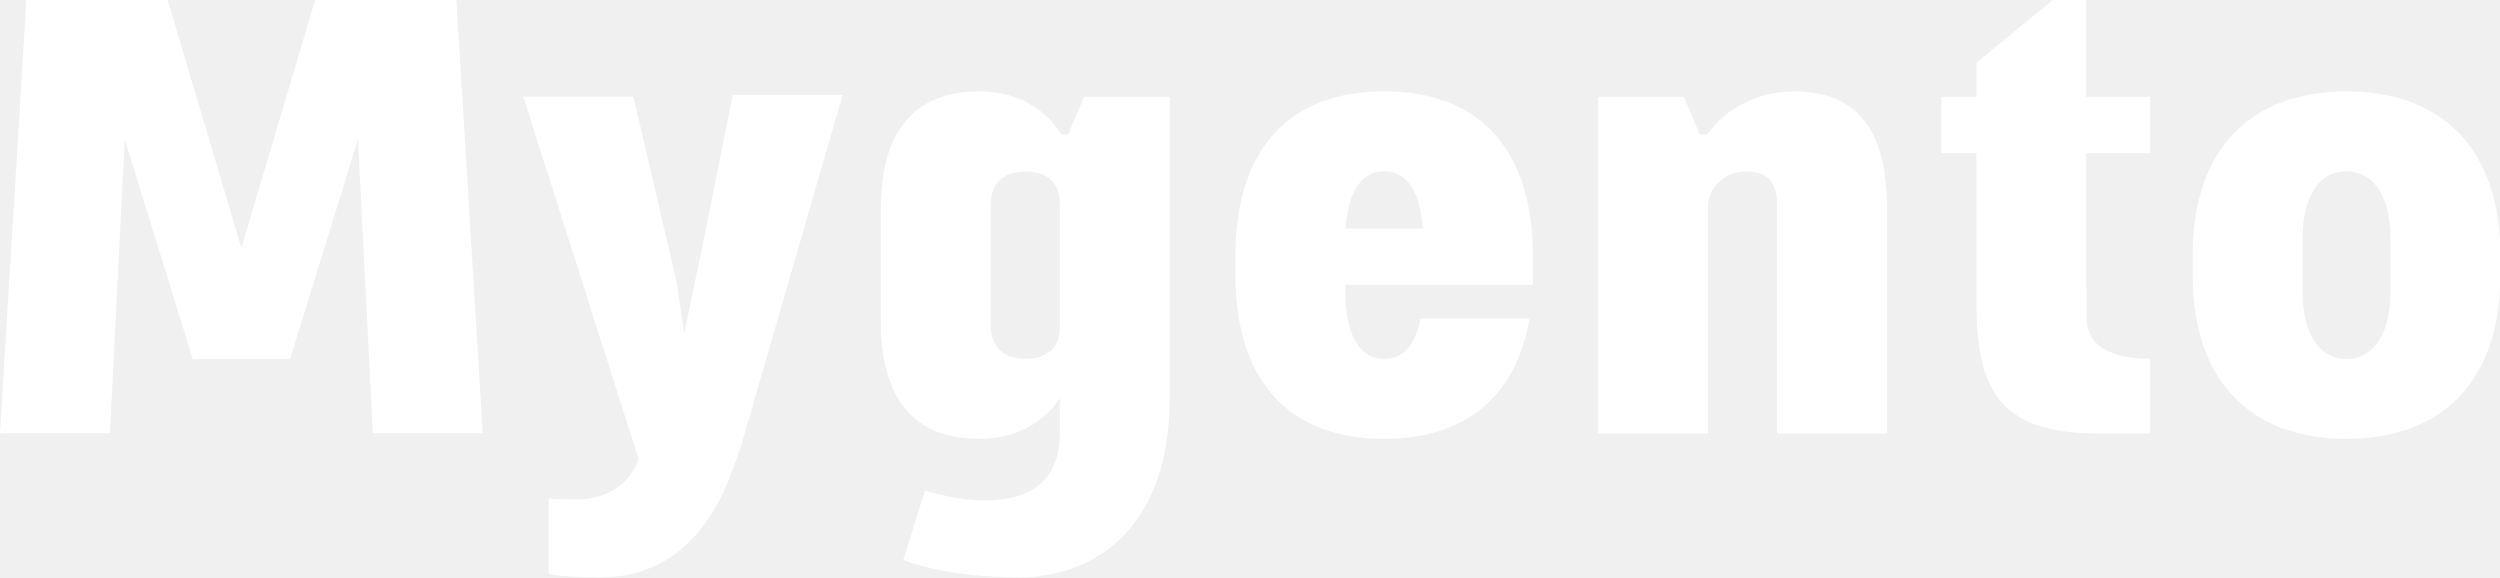
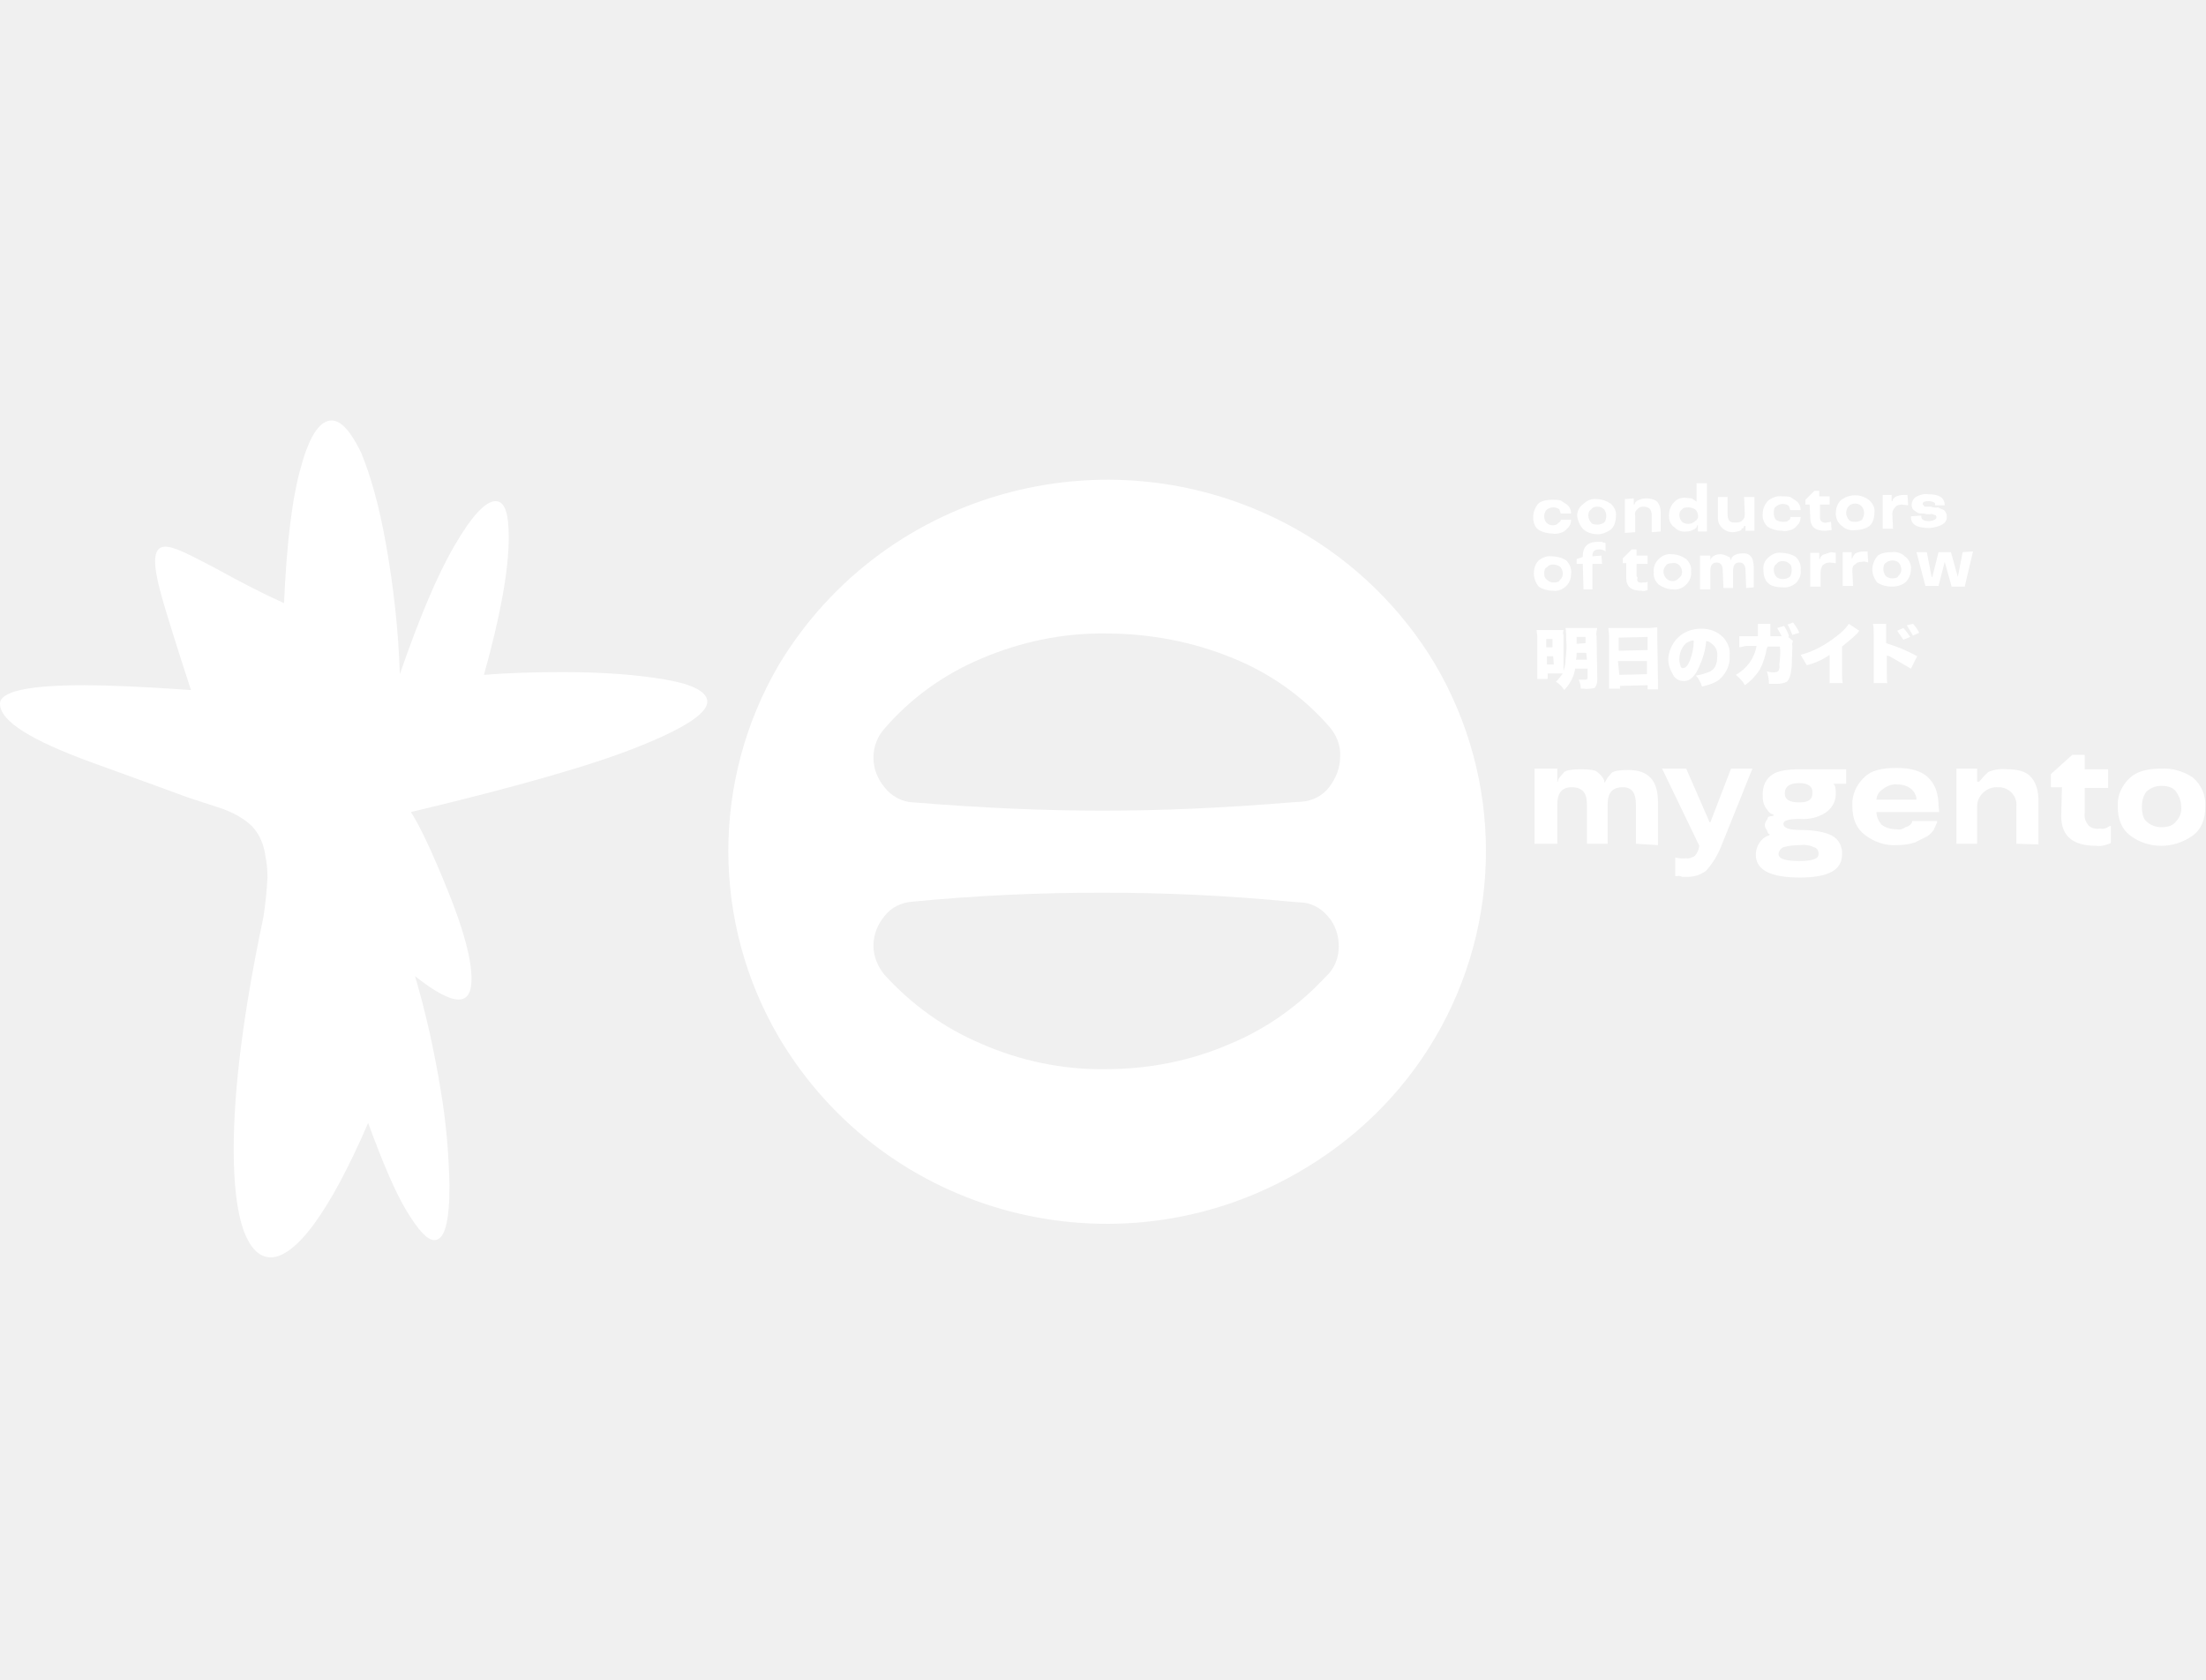
- <svg xmlns="http://www.w3.org/2000/svg" version="1.1" id="Layer_1" x="0px" y="0px" width="177.176px" height="40.916px" viewBox="0 0 177.176 40.916" enable-background="new 0 0 177.176 40.916" xml:space="preserve">
-   <g>
-     <polygon fill="#FFFFFF" points="28.452,-0.083 24.868,-0.083 22.356,-0.083 17.106,17.563 11.857,-0.083 9.345,-0.083   5.761,-0.083 1.874,-0.083 0,30.701 7.791,30.701 8.842,9.875 13.66,25.451 14.76,25.451 19.453,25.451 20.553,25.451   25.371,9.875 26.422,30.701 34.213,30.701 32.34,-0.083  " />
-     <path fill="#FFFFFF" d="M147.861,0h-2.373l-5.418,4.436v2.422h-2.494v3.986h2.494v8.267v2.319c0,6.277,1.729,9.287,8.562,9.287   h3.754v-5.295c-2.574,0-4.508-0.775-4.508-2.918V20.66l-0.018-0.004v-9.812h4.525V6.858h-4.525V0z" />
-     <path fill="#FFFFFF" d="M127.207,6.481c-3.709,0-5.629,2.212-6.225,3.053h-0.521l-1.121-2.674h-6.074v23.857h7.787V14.385   c0.197-1.298,1.307-2.232,2.713-2.232c1.389,0,2.182,0.638,2.182,2.357v16.207h7.791V16.445c0,0,0-0.818,0-1.639   C133.738,10.66,132.605,6.481,127.207,6.481z" />
-     <path fill="#FFFFFF" d="M75.701,9.534h-0.484c-0.494-0.84-2.146-3.053-5.855-3.053c-5.569,0-6.937,4.179-6.937,8.325   c0,0.821,0,1.639,0,1.639v4.69c0,0,0,0.818,0,1.639c0,4.146,1.368,8.324,6.937,8.324c3.476,0,5.145-1.941,5.748-2.877v2.488   c0,5.303-5.215,5.342-9.559,4.059l-1.533,4.912c0.773,0.297,3.395,1.236,8.271,1.236c4.486,0,10.608-2.713,10.608-12.736V6.859   h-6.074L75.701,9.534z M72.722,25.426c-1.389,0-2.507-0.637-2.507-2.357V14.51c0-1.719,1.118-2.357,2.507-2.357   c1.405,0,2.388,0.717,2.388,2.232v8.808C75.109,24.709,74.127,25.426,72.722,25.426z" />
-     <path fill="#FFFFFF" d="M49.807,17.321l-1.314,6.284l-0.529-3.584l-3.075-13.17h-7.803l8.173,25.688   c-0.656,1.707-2.068,2.857-4.463,2.857c-1.093,0-1.921-0.076-1.921-0.076v5.303c0,0,0.456,0.293,3.667,0.293   c7.539,0,9.316-7.637,9.957-9.246l7.218-24.939h-7.791L49.807,17.321z" />
-     <path fill="#FFFFFF" d="M166.297,6.475c-6.551,0-10.902,3.855-10.902,11.617v1.393c0,7.762,4.352,11.616,10.902,11.616   s10.904-3.854,10.904-11.616v-1.393C177.201,10.33,172.848,6.475,166.297,6.475z M166.297,25.436c-2.016,0-3.113-1.928-3.113-4.756   v-3.784c0-2.827,1.098-4.755,3.113-4.755s3.113,1.928,3.113,4.755v3.784C169.41,23.508,168.312,25.436,166.297,25.436z" />
-     <path fill="#FFFFFF" d="M98.096,6.475c-6.909,0-10.541,4.305-10.541,11.617v1.393c0,7.311,3.632,11.616,10.541,11.616   c5.869,0,9.373-3.107,10.295-8.523h-7.709c-0.312,1.646-1.102,2.859-2.586,2.859c-2.016,0-2.75-2.234-2.75-4.756v-0.496h13.291   v-2.092C108.637,10.78,105.006,6.475,98.096,6.475z M98.096,12.141c1.828,0,2.6,1.836,2.73,4.057h-5.459   C95.496,13.977,96.27,12.141,98.096,12.141z" />
+ <svg xmlns="http://www.w3.org/2000/svg" version="1.1" id="Livello_1" x="0px" y="0px" viewBox="0 0 320 243.6" style="enable-background:new 0 0 320 243.6;" xml:space="preserve">
+   <g fill="#fff">
+     <path class="st0" d="M27.3,115.7c-0.5-0.2-5.2-1.9-14-5.1S0,104.6,0,102.1c0-1.8,4.1-2.7,12.2-2.7c3.2,0,8.4,0.2,15.5,0.7   c-1.9-5.8-3.2-10-4-12.7s-1.2-4.7-1.2-6c0-1.4,0.5-2.1,1.5-2.1c0.8,0,2.1,0.5,3.9,1.4s2.9,1.5,3.3,1.7c3.8,2.1,7.1,3.8,10,5.1   c0.4-8.9,1.2-15.5,2.5-19.9c1.2-4.4,2.7-6.6,4.4-6.6c1.4,0,2.8,1.6,4.3,4.7C53.8,69.1,55,73.4,56,79c1.1,6.2,1.8,12.5,2,18.8   c2.8-8.1,5.4-14.3,7.9-18.6c2.5-4.3,4.5-6.5,6-6.5c1.3,0,1.9,1.7,1.9,5.2c0,4.8-1.2,11.4-3.6,20c3.7-0.3,7.5-0.4,11.5-0.4   c6,0,10.9,0.4,14.9,1.1s6,1.8,6,3.2c0,1.7-3.4,3.9-10.2,6.6s-17.7,5.8-32.8,9.4c1.3,2,3.1,5.8,5.4,11.5c2.3,5.7,3.4,9.9,3.4,12.7   c0,2-0.6,3-1.9,3s-3.4-1.1-6.3-3.4c1.6,5.4,2.8,10.9,3.7,16.4c0.8,4.6,1.2,9.3,1.3,14c0,5.3-0.7,7.9-2.2,7.9c-1,0-2.3-1.4-4-4.2   s-3.5-7.1-5.6-12.8c-2.8,6.5-5.4,11.3-7.8,14.6s-4.6,4.9-6.3,4.9s-3-1.3-4-4c-0.9-2.6-1.4-6.5-1.4-11.6c0-8.8,1.4-20,4.3-33.7   c0.3-1.9,0.5-3.9,0.6-5.8c0-1.1-0.1-2.1-0.3-3.1c-0.2-1.6-0.8-3.1-1.9-4.3c-1.1-1.1-2.8-2.1-5-2.8L27.3,115.7z" />
+     <path class="st0" d="M188.1,76.8c8.3,4.7,15.2,11.4,20.1,19.6c9.8,16.7,9.8,37.4,0,54.1c-4.8,8.2-11.8,15-20.1,19.7   c-26.2,15-59.7,6.3-75.1-19.7c-9.8-16.7-9.8-37.4,0-54.1C128.5,70.7,161.8,62,188.1,76.8z M192.8,114.2c1-1.3,1.6-2.8,1.6-4.5   c0.1-1.5-0.5-3-1.5-4.2c-3.8-4.4-8.6-7.8-14-10c-5.8-2.4-12.1-3.6-18.4-3.6c-6.3-0.1-12.5,1.2-18.3,3.7   c-5.4,2.3-10.1,5.7-13.9,10.1c-1,1.1-1.6,2.6-1.6,4.2s0.6,3.1,1.6,4.3c1,1.3,2.5,2.1,4.1,2.2h0.1c9.8,0.8,18.9,1.2,27.5,1.2   c8.5,0,17.6-0.4,27.3-1.2l1.5-0.1C190.3,116.2,191.8,115.5,192.8,114.2L192.8,114.2z M194.2,137.3c0-1.6-0.5-3.2-1.6-4.4   c-1-1.2-2.5-2-4.1-2l-1.3-0.1c-9.2-0.9-18.3-1.3-27.3-1.3c-9.2,0-18.3,0.4-27.5,1.3c-1.6,0.1-3.1,0.8-4.1,2.1   c-1,1.2-1.6,2.7-1.6,4.3c0,1.5,0.6,3,1.6,4.2c3.9,4.3,8.6,7.7,14,10c5.7,2.5,11.9,3.8,18.1,3.7c6.2,0,12.4-1.2,18.1-3.7   c5.3-2.2,10-5.6,13.9-9.8C193.6,140.5,194.2,138.9,194.2,137.3L194.2,137.3z" />
+     <path class="st0" d="M222.4,75c0-0.7,0.3-1.4,0.7-1.9c0.4-0.4,1.1-0.6,2.1-0.6c0.4,0,0.8,0,1.2,0.1c0.3,0.2,0.6,0.4,0.9,0.6   c0.4,0.3,0.6,0.8,0.6,1.3h-1.5l-0.1-0.3l-0.1-0.3c-0.2-0.2-0.6-0.3-0.9-0.3c-0.4,0-0.8,0.2-1,0.4c-0.4,0.5-0.4,1.3,0,1.8   c0.3,0.3,0.6,0.4,1,0.4c0.3,0,0.6-0.1,0.7-0.3c0.3-0.2,0.4-0.3,0.4-0.4v-0.1h1.5c0,0.5-0.2,1-0.6,1.3c-0.2,0.3-0.6,0.5-0.9,0.6   c-0.4,0.1-0.8,0.2-1.2,0.1c-0.7,0-1.5-0.2-2.1-0.6C222.6,76.4,222.4,75.7,222.4,75L222.4,75z M222.5,83.2c0-0.7,0.2-1.4,0.7-1.9   c0.5-0.4,1.2-0.7,1.9-0.6c0.7,0,1.5,0.2,2.1,0.6c0.5,0.5,0.8,1.2,0.7,1.9c0,0.7-0.2,1.3-0.7,1.8s-1.2,0.8-1.9,0.7   c-0.7,0-1.5-0.2-2.1-0.6C222.8,84.6,222.5,83.9,222.5,83.2z M237.3,122.4v-5.7c0-1.7-0.6-2.5-1.9-2.5c-1.5,0-2.2,0.8-2.2,2.5v5.7   h-3v-5.7c0-1.7-0.7-2.5-2.2-2.5c-1.4,0-2.1,0.8-2.1,2.5v5.7h-3.3v-10.9h3.3v1.9h0.1c0-0.3,0.1-0.5,0.3-0.7l0.6-0.7   c0.4-0.3,1.2-0.4,2.4-0.4c1.3,0,2.1,0.1,2.4,0.4c0.4,0.3,0.8,0.7,1,1.2v0.3h0.1l0.4-0.7l0.6-0.7c0.4-0.3,1.2-0.4,2.4-0.4   c2.9,0,4.3,1.5,4.3,4.6v6.3L237.3,122.4z M224.5,97.8v0.7H223v-6.1l-0.1-1h3.9c-0.1,0.4-0.1,0.6,0,0.7v5.2c0.2-0.5,0.3-1.1,0.3-1.6   c0.1-0.9,0.2-1.9,0.1-2.8c0-0.6,0-1.2-0.1-1.8h4.6c-0.1,0.4-0.2,0.8-0.1,1.2l0.1,6.3c0,0.4-0.1,0.9-0.4,1.2   c-0.5,0.1-1.1,0.2-1.6,0.1h-0.4c0-0.5-0.1-0.9-0.3-1.3h0.9c0.3,0,0.4-0.1,0.4-0.3V97h-1.8c-0.2,1.2-0.8,2.3-1.6,3.1   c-0.3-0.5-0.7-0.9-1.2-1.2c0.4-0.4,0.7-0.8,1-1.2h-2.2L224.5,97.8z M226.7,83.2c0-0.4-0.2-0.8-0.4-1c-0.3-0.2-0.7-0.3-1-0.3   c-0.4,0-0.7,0.1-0.9,0.4c-0.3,0.1-0.4,0.4-0.4,0.9c0,0.4,0.1,0.7,0.4,0.9c0.3,0.3,0.6,0.4,1,0.4c0.5,0,0.8-0.1,0.9-0.4   C226.6,83.9,226.7,83.5,226.7,83.2z M225.2,93.9v-1.2h-0.9v1.2H225.2z M225.4,96.4l-0.1-1.2h-0.9v1.2H225.4z M228.7,94.7   c0,0.4,0,0.7-0.1,1h1.6l-0.1-1H228.7z M232.4,81.8H231v3.7h-1.3l-0.1-3.7h-0.9v-0.7l0.9-0.3v-0.1c0-1.4,0.7-2.1,2.2-2.1h0.6   c0.1,0.1,0.3,0.2,0.4,0.1l0.1,0.1V80c-0.2-0.2-0.6-0.3-0.9-0.3c-0.7,0-1,0.3-1,0.9v0.1l1.3-0.1L232.4,81.8z M228.7,92.4v1l1.3-0.1   v-0.9H228.7z M228.8,75c-0.1-0.8,0.3-1.5,0.9-1.9c0.5-0.5,1.2-0.8,1.9-0.7c0.8,0,1.5,0.3,2.1,0.7c0.5,0.5,0.8,1.1,0.7,1.8   c0,0.7-0.2,1.4-0.7,1.9c-0.6,0.4-1.2,0.7-1.9,0.7c-0.8,0-1.5-0.2-2.1-0.7C229.2,76.3,228.9,75.6,228.8,75z M233,74.8   c0-0.3-0.1-0.6-0.3-0.9c-0.3-0.3-0.6-0.4-1-0.4s-0.7,0.1-0.9,0.4c-0.3,0.2-0.4,0.5-0.4,0.9s0.2,0.8,0.4,1c0.1,0.2,0.4,0.3,0.9,0.3   c0.4,0,0.7-0.1,1-0.3C232.9,75.6,233,75.2,233,74.8z M239.4,91.1l1-0.1v1.2l0.1,6.3v1.5H239v-0.6l-4,0.1v0.4h-1.6v-7.8l-0.1-1   H239.4z M239,92.4l-4.2,0.1v1.9l4.2-0.1V92.4z M234.9,97.9l4-0.1v-1.9h-4.2L234.9,97.9z M236.1,81.7h-0.7V81l1.3-1.3h0.7v0.9h1.6   v1.2h-1.6v1.8c0.1,0.1,0.2,0.2,0.1,0.4c0,0.1,0,0.3,0.1,0.4c0.2,0.1,0.5,0.2,0.7,0.1c0.4,0,0.6,0,0.6-0.1h0.1v1.2   c-0.3,0.1-0.6,0.2-0.9,0.1c-1.5,0-2.2-0.6-2.2-1.9v-2.1H236.1z M239.6,77.2v-2.4c0-0.9-0.4-1.3-1.2-1.3c-0.4,0-0.7,0.1-0.9,0.4   c-0.3,0.2-0.4,0.6-0.3,0.9v2.4l-1.5,0.1v-4.9l1.3-0.1v0.9h0.1l0.1-0.3c0.2-0.2,0.3-0.3,0.4-0.3c0.3-0.2,0.8-0.3,1.2-0.3   c0.5,0,1.1,0.1,1.5,0.4c0.4,0.4,0.6,1,0.6,1.6v2.8L239.6,77.2z M239.9,83c-0.1-0.7,0.2-1.4,0.7-1.9s1.2-0.8,1.9-0.7   c0.8,0,1.5,0.3,2.1,0.7c0.5,0.5,0.8,1.1,0.7,1.8c0.1,0.7-0.2,1.4-0.7,1.9s-1.2,0.8-1.9,0.7c-0.8,0-1.5-0.3-2.1-0.7   C240.1,84.3,239.8,83.7,239.9,83z M244,82.9c0-0.3-0.2-0.7-0.4-0.9c-0.3-0.3-0.7-0.4-1-0.3c-0.5,0-0.8,0.1-0.9,0.3   c-0.3,0.3-0.4,0.6-0.4,1c0,0.3,0.2,0.7,0.4,0.9c0.3,0.3,0.6,0.4,1,0.4c0.2,0,0.3-0.1,0.4-0.1c0.2-0.1,0.3-0.2,0.4-0.3   C243.9,83.6,244,83.3,244,82.9z M244.6,111.5l3.4,7.8h0.1l3-7.8h3.1l-4.5,11.2c-0.5,1.3-1.3,2.6-2.2,3.6c-0.8,0.6-1.7,0.9-2.7,0.9   H244c-0.2-0.1-0.5-0.2-0.7-0.1H243v-2.7c0.5,0.1,1.1,0.2,1.6,0.1c0.4,0.1,0.8-0.1,1.2-0.3c0.4-0.4,0.6-0.9,0.7-1.5l-5.4-11.2H244.6   z M246.4,96.9c-0.6,1.3-1.3,1.9-2.1,1.9c-0.7,0-1.3-0.3-1.6-0.9c-0.4-0.7-0.7-1.4-0.7-2.2c0-1.1,0.5-2.2,1.2-3   c0.9-1,2.2-1.5,3.6-1.5c1.2,0,2.3,0.4,3.1,1.2c0.7,0.7,1.1,1.7,1,2.7c0.1,1.2-0.4,2.4-1.3,3.3c-0.5,0.5-1.4,0.9-2.7,1.2   c-0.2-0.6-0.5-1.2-0.9-1.6c0.7-0.1,1.4-0.3,2.1-0.6c0.7-0.4,1-1.1,1-2.2c0.1-0.8-0.3-1.5-0.9-1.9c-0.2-0.2-0.5-0.3-0.7-0.3   C247.4,94.3,247,95.6,246.4,96.9L246.4,96.9z M242.1,74.8c0-0.7,0.2-1.4,0.7-1.9c0.4-0.5,1-0.7,1.6-0.7l1,0.1l0.6,0.4l0.1,0.1v-2.7   h1.5v7h-1.3v-0.9h-0.1l-0.1,0.3c-0.2,0.2-0.3,0.3-0.4,0.3c-0.3,0.2-0.7,0.3-1,0.3c-0.7,0.1-1.3-0.1-1.8-0.6   C242.3,76.1,242.1,75.5,242.1,74.8L242.1,74.8z M243.6,74.7c0,0.4,0.2,0.8,0.4,1s0.6,0.3,0.9,0.3c0.4,0,0.8-0.2,1-0.4   c0.3-0.2,0.5-0.5,0.4-0.9c0-0.2-0.1-0.3-0.1-0.4c-0.1-0.2-0.2-0.3-0.3-0.4c-0.3-0.2-0.7-0.3-1-0.3c-0.5,0-0.8,0.1-0.9,0.3   C243.8,74,243.6,74.3,243.6,74.7L243.6,74.7z M244.6,93.3c-0.7,0.6-1,1.5-1,2.4c0,0.3,0.1,0.7,0.2,1c0.1,0.2,0.3,0.3,0.4,0.2   c0.3,0,0.6-0.3,0.9-1c0.4-1,0.6-2,0.6-3C245.3,92.9,244.9,93.1,244.6,93.3L244.6,93.3z M253.3,85.3l-0.1-2.5c0-0.8-0.3-1.2-0.9-1.2   s-0.9,0.4-0.9,1.2v2.5H250l-0.1-2.5c0-0.8-0.3-1.2-0.9-1.2s-0.9,0.4-0.9,1.2v2.7h-1.5v-4.9h1.5v0.7l0.1-0.3l0.3-0.3   c0.6-0.4,1.4-0.4,2.1,0c0.3,0.1,0.4,0.2,0.4,0.4v0.1h0.1l0.1-0.3l0.3-0.3c0.3-0.2,0.7-0.3,1-0.3c1.3-0.2,1.9,0.5,1.9,2.1v2.8   L253.3,85.3z M250.6,72.1v2.5c0,0.8,0.3,1.2,0.9,1.2h0.3c0.5,0,0.8-0.1,0.9-0.3c0.3-0.2,0.4-0.5,0.4-0.9l-0.1-2.5h1.5V77h-1.3v-0.7   H253l-0.1,0.3c-0.1,0-0.3,0.1-0.3,0.2v0.1c-0.4,0.2-0.9,0.3-1.3,0.3c-1.1,0-2.1-0.9-2.1-2v-0.1v-3H250.6z M258.5,92.4   c-0.1-0.2-0.3-0.6-0.7-1.3l1-0.3c0.3,0.5,0.6,1,0.7,1.5l-0.1,0.1l0.7,0.6c-0.1,0.2-0.2,0.5-0.1,0.7l-0.1,3   c-0.1,1.1-0.3,1.8-0.7,2.2c-0.4,0.2-0.9,0.3-1.3,0.3h-1.3c0-0.6-0.1-1.2-0.3-1.8c0.4,0.1,0.9,0.2,1.3,0.1c0.2,0,0.3-0.1,0.4-0.2   c0.1-0.3,0.2-0.5,0.1-0.8c0.1-0.9,0.2-1.8,0.1-2.7h-1.8v0.1l-0.1,0.1c-0.2,1.1-0.5,2.1-1,3.1c-0.6,0.9-1.3,1.7-2.2,2.3   c-0.3-0.6-0.8-1.1-1.3-1.5c1.6-0.9,2.7-2.4,3-4.2h-1.2c-0.3,0-0.5,0-0.7,0.1c-0.2,0-0.4,0.1-0.6,0.1v-1.6h2.7v-1.8h1.8v1.8h1.7   L258.5,92.4z M257.2,112.3c0.8-0.5,2.1-0.7,3.9-0.7h6.7v2.1h-1.9c0.3,0.1,0.4,0.6,0.4,1.5c0,1.1-0.6,2.1-1.5,2.7   c-1.1,0.7-2.4,1-3.7,0.9c-1.6,0-2.4,0.2-2.4,0.7c0,0.6,0.8,0.9,2.4,0.9c2.1,0,3.6,0.3,4.6,0.8s1.6,1.6,1.5,2.8c0,2.2-2,3.3-6.1,3.3   c-4.3,0-6.4-1.1-6.4-3.3c0-0.8,0.3-1.6,0.9-2.2c0.3-0.3,0.6-0.5,1-0.6l0.1-0.1V121c-0.2,0-0.3-0.2-0.4-0.6   c-0.2-0.2-0.3-0.5-0.3-0.7c0-0.3,0.2-0.7,0.4-0.9c0-0.3,0.2-0.4,0.6-0.4l0.3-0.1v-0.1c-0.3-0.1-0.5-0.2-0.7-0.4l-0.3-0.4   c-0.4-0.5-0.6-1.1-0.6-1.8C255.6,114,256.2,112.9,257.2,112.3z M255.7,74.5c0-0.7,0.3-1.3,0.7-1.8c0.6-0.5,1.3-0.8,2.1-0.7   c0.4,0,0.8,0,1.2,0.1l0.9,0.6c0.4,0.3,0.6,0.8,0.6,1.3h-1.5l-0.1-0.3l-0.1-0.3c-0.2-0.2-0.6-0.3-0.9-0.3c-0.4,0-0.8,0.2-1,0.4   c-0.2,0.1-0.3,0.4-0.3,0.9c0,0.4,0.1,0.7,0.3,1c0.3,0.2,0.7,0.3,1,0.3s0.5,0,0.7-0.1c0.3-0.2,0.4-0.3,0.4-0.4V75h1.5   c0,0.5-0.2,1-0.6,1.3c-0.2,0.3-0.5,0.5-0.9,0.6s-0.8,0.2-1.2,0.1c-0.7,0-1.5-0.2-2.1-0.6C255.9,75.9,255.6,75.2,255.7,74.5   L255.7,74.5z M255.8,82.7c-0.1-0.7,0.2-1.4,0.7-1.8c0.5-0.5,1.2-0.8,1.9-0.7c0.7,0,1.5,0.2,2.1,0.6c0.5,0.5,0.8,1.2,0.7,1.9   c0.1,0.7-0.2,1.4-0.7,1.9c-0.5,0.4-1.2,0.7-1.9,0.6c-1,0-1.7-0.2-2.1-0.6C256,84.2,255.8,83.4,255.8,82.7L255.8,82.7z M259.9,82.7   c0-0.5-0.1-0.8-0.3-0.9c-0.3-0.3-0.6-0.4-1-0.4s-0.7,0.1-0.9,0.4c-0.3,0.2-0.4,0.5-0.4,0.9s0.2,0.8,0.4,1s0.6,0.3,0.9,0.3   c0.4,0,0.7-0.1,1-0.3C259.8,83.5,259.9,83.1,259.9,82.7z M261,122.6c-0.8,0-1.6,0.1-2.3,0.3c-0.4,0.2-0.7,0.6-0.7,1c0,0.7,1,1,3,1   c1.9,0,2.8-0.3,2.8-1c0-0.5-0.2-0.9-0.7-1C262.5,122.6,261.8,122.5,261,122.6L261,122.6z M261,113.6c-1.4,0-2.1,0.5-2.1,1.5   c0,0.9,0.7,1.3,2.1,1.3c1.3,0,1.9-0.4,1.9-1.3C263,114.1,262.3,113.6,261,113.6z M260.1,90.3c0.4,0.5,0.7,1,0.9,1.5l-1,0.3   c-0.2-0.5-0.4-1-0.7-1.5L260.1,90.3z M269.7,91.5l-0.3,0.4c-0.7,0.7-1.5,1.3-2.2,1.9v3.7c0,0.6,0,1.1,0.1,1.6h-1.9V95   c-1,0.7-2.1,1.2-3.3,1.5c-0.3-0.5-0.6-1-0.9-1.5c1.9-0.5,3.7-1.5,5.2-2.7c0.7-0.5,1.3-1.1,1.8-1.8L269.7,91.5z M262.5,73.2h-0.6   v-0.7l1.3-1.3h0.7V72h1.5v1.2H264V75c0,0.3,0.1,0.6,0.3,0.7s0.5,0.2,0.7,0.1l0.6-0.1l0.1,1.2l-1,0.1c-1.4,0-2.1-0.6-2.1-1.9   L262.5,73.2z M266.3,80.2v1.5l-0.9-0.1c-0.4,0-0.8,0.2-1,0.4c-0.2,0.3-0.3,0.7-0.3,1v2.1h-1.5v-4.9h1.3v0.9h0.1l0.1-0.3l0.3-0.3   l1.2-0.4L266.3,80.2z M266.3,74.5c0-0.7,0.2-1.4,0.7-1.9c1.2-1,3-1,4.2,0c0.5,0.5,0.8,1.1,0.7,1.8c0,0.7-0.2,1.4-0.7,1.9   c-0.6,0.4-1.3,0.6-2.1,0.6c-0.7,0.1-1.4-0.1-1.9-0.6C266.6,75.9,266.3,75.2,266.3,74.5L266.3,74.5z M270.9,80l0.1,1.6   c-0.3-0.1-0.6-0.2-0.9-0.1c-0.4,0-0.8,0.1-1,0.4c-0.3,0.1-0.4,0.4-0.4,0.9l0.1,2.2h-1.5v-4.9h1.3V81h0.1l0.1-0.3l0.3-0.4   c0.4-0.2,0.8-0.3,1.2-0.3L270.9,80z M270.4,74.4c0-0.3-0.1-0.6-0.3-0.9c-0.5-0.6-1.5-0.6-2,0c-0.2,0.3-0.3,0.6-0.3,0.9   c0,0.4,0.2,0.8,0.4,1c0.1,0.2,0.4,0.3,0.9,0.3c0.4,0,0.7-0.1,1-0.3C270.3,75.1,270.4,74.7,270.4,74.4z M281.3,117.8h-9.1   c0,0.7,0.3,1.3,0.7,1.8c0.6,0.5,1.4,0.7,2.2,0.7c0.5,0.1,0.9,0,1.3-0.3c0.4-0.1,0.7-0.3,0.9-0.6l0.1-0.3h3.6c0,0.2,0,0.3-0.1,0.4   l-0.4,0.9c-0.2,0.3-0.5,0.6-0.9,0.9l-1.8,0.9c-0.9,0.3-1.8,0.4-2.7,0.4c-1.7,0.1-3.3-0.5-4.6-1.5c-1.2-0.9-1.8-2.3-1.8-4.2   c-0.1-1.6,0.6-3.1,1.8-4.2c0.9-0.9,2.4-1.3,4.6-1.3c2,0,3.5,0.4,4.5,1.3c1.1,1,1.6,2.4,1.6,4.2L281.3,117.8L281.3,117.8z    M271.6,82.6c0-0.7,0.3-1.4,0.7-1.9c0.4-0.4,1.1-0.6,2.1-0.6c0.7-0.1,1.4,0.1,1.9,0.6c0.6,0.4,1,1.2,0.9,1.9c0,0.7-0.3,1.3-0.7,1.8   c-0.6,0.5-1.3,0.7-2.1,0.7c-0.7,0-1.5-0.2-2.1-0.6C271.9,84,271.6,83.3,271.6,82.6L271.6,82.6z M271.8,99.1V92c0-0.5,0-1-0.1-1.5   h1.9v2.8c1.6,0.5,3.1,1.1,4.5,1.9l-0.9,1.8l-3.1-1.8l-0.4-0.1v2.5c0,0.9,0,1.4,0.1,1.5L271.8,99.1z M273.1,114.5   c-0.5,0.3-0.9,0.9-0.9,1.5h5.8c0-0.6-0.3-1.1-0.7-1.5c-0.6-0.5-1.3-0.7-2.1-0.7C274.5,113.7,273.7,114,273.1,114.5L273.1,114.5z    M276.7,71.8l0.1,1.5l-0.9-0.1c-0.4,0-0.8,0.1-1,0.4c-0.3,0.3-0.4,0.6-0.4,1l0.1,2.1h-1.5v-4.9h1.3v0.9h0.1l0.1-0.3l0.3-0.3   c0.4-0.2,0.8-0.3,1.2-0.3L276.7,71.8z M275.8,82.6c0-0.4-0.2-0.8-0.4-1s-0.6-0.3-0.9-0.3c-0.4,0-0.8,0.2-1,0.4   c-0.2,0.1-0.3,0.4-0.3,0.9c0,0.3,0.1,0.6,0.3,0.9c0.3,0.3,0.6,0.4,1,0.4c0.5,0,0.8-0.1,0.9-0.4C275.7,83.3,275.8,82.9,275.8,82.6z    M276.1,91.1c0.4,0.4,0.7,0.9,1,1.3l-1,0.4l-0.9-1.3L276.1,91.1z M277.5,90.5c0.4,0.4,0.7,0.9,0.9,1.3l-0.9,0.4l-0.9-1.5   L277.5,90.5z M280.7,73.3V73c-0.2-0.2-0.6-0.3-0.9-0.3c-0.6,0-0.9,0.1-0.9,0.4c0,0.1,0.1,0.2,0.3,0.4h0.9c0.3,0.1,0.7,0.2,1,0.1   L282,74c0.3,0.3,0.4,0.6,0.4,1c0,0.9-0.8,1.4-2.5,1.6c-1.8,0-2.7-0.5-2.7-1.6v-0.1l1.5-0.1v0.1c0,0.5,0.4,0.7,1.2,0.7   c0.7-0.1,1-0.3,1-0.6c0-0.1-0.1-0.3-0.2-0.3h-0.1c-0.2-0.1-0.4-0.2-0.6-0.1c-0.3,0-0.6,0-0.9-0.1c-0.3,0-0.6,0-0.9-0.1l-0.6-0.4   c-0.2-0.2-0.3-0.5-0.3-0.7c0-0.5,0.2-0.9,0.6-1.2c0.5-0.3,1.2-0.5,1.8-0.4c1.6,0,2.4,0.5,2.4,1.6H280.7z M281.2,85h-1.9l-1.3-4.9   h1.5l0.7,3.6h0.1l0.9-3.6h1.8l1,3.6l0.7-3.6l1.5-0.1l-1.2,5.1h-1.9l-1-3.6L281.2,85z M292.5,122.4v-5.5c0.1-1.4-1-2.6-2.4-2.7   c-0.1,0-0.2,0-0.3,0c-1.5-0.1-2.9,1.1-3,2.6v0.1v5.5h-3v-10.9h3v1.9h0.3l0.6-0.7l0.7-0.7c0.9-0.4,1.9-0.5,2.8-0.4   c1.5,0,2.6,0.3,3.3,1c0.8,0.8,1.2,2,1.2,3.6v6.3L292.5,122.4z M299.1,114.2h-1.6v-1.9l3.1-2.8h1.8v2.1h3.4v2.7h-3.4v3.7   c-0.1,0.7,0.2,1.3,0.6,1.8c0.5,0.4,1.1,0.5,1.6,0.4c0.5,0.1,0.9,0,1.3-0.3l0.3-0.1v2.5c-0.7,0.3-1.4,0.5-2.1,0.4   c-3.4,0-5.1-1.4-5.1-4.3L299.1,114.2z M307.2,117c-0.1-1.6,0.6-3.1,1.8-4.2c1-0.9,2.5-1.3,4.5-1.3c1.6-0.1,3.3,0.4,4.6,1.3   c1.2,1,1.9,2.6,1.8,4.2c0,1.9-0.6,3.3-1.8,4.2c-1.4,1-3,1.5-4.6,1.5s-3.2-0.5-4.5-1.5C307.8,120.3,307.2,118.9,307.2,117z    M316.4,117c0-0.8-0.3-1.5-0.7-2.1s-1.1-0.9-2.2-0.9c-0.8,0-1.6,0.3-2.2,0.9c-0.4,0.6-0.6,1.3-0.6,2.1c0,1,0.2,1.7,0.6,2.1   c0.6,0.6,1.4,0.9,2.2,0.9c1.1,0,1.8-0.3,2.2-0.9C316.2,118.6,316.5,117.8,316.4,117z" />
  </g>
</svg>
